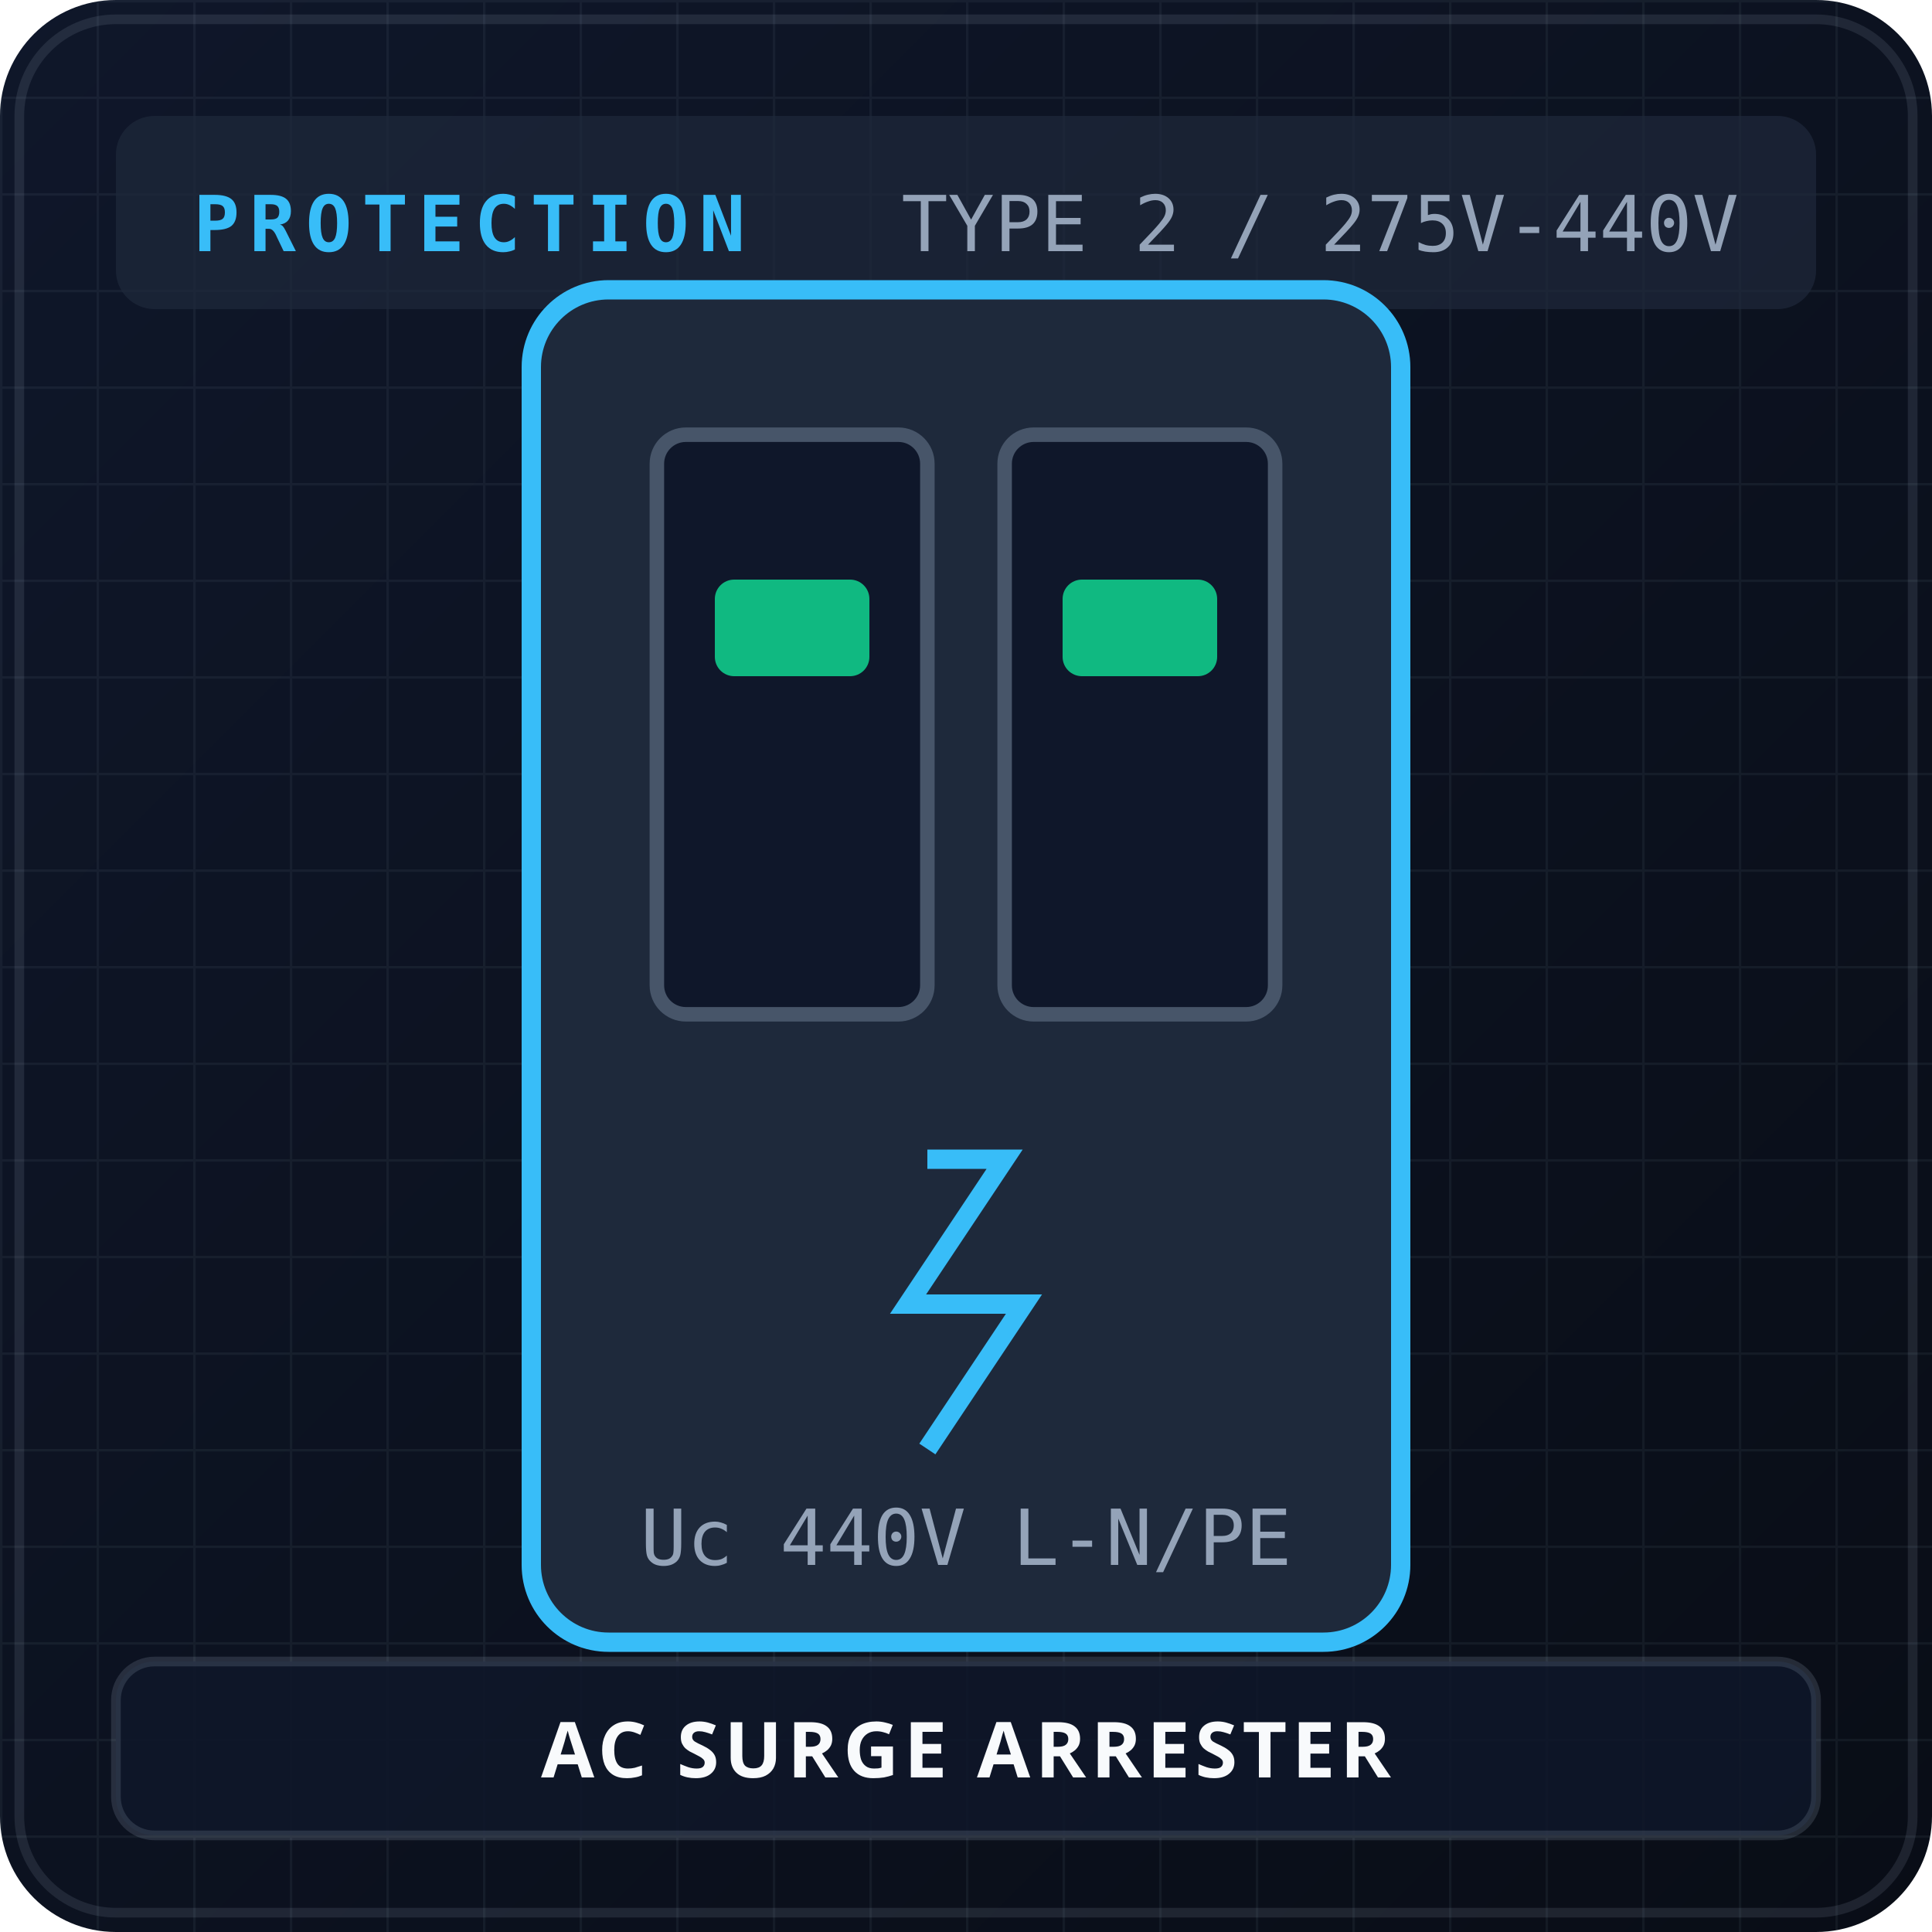
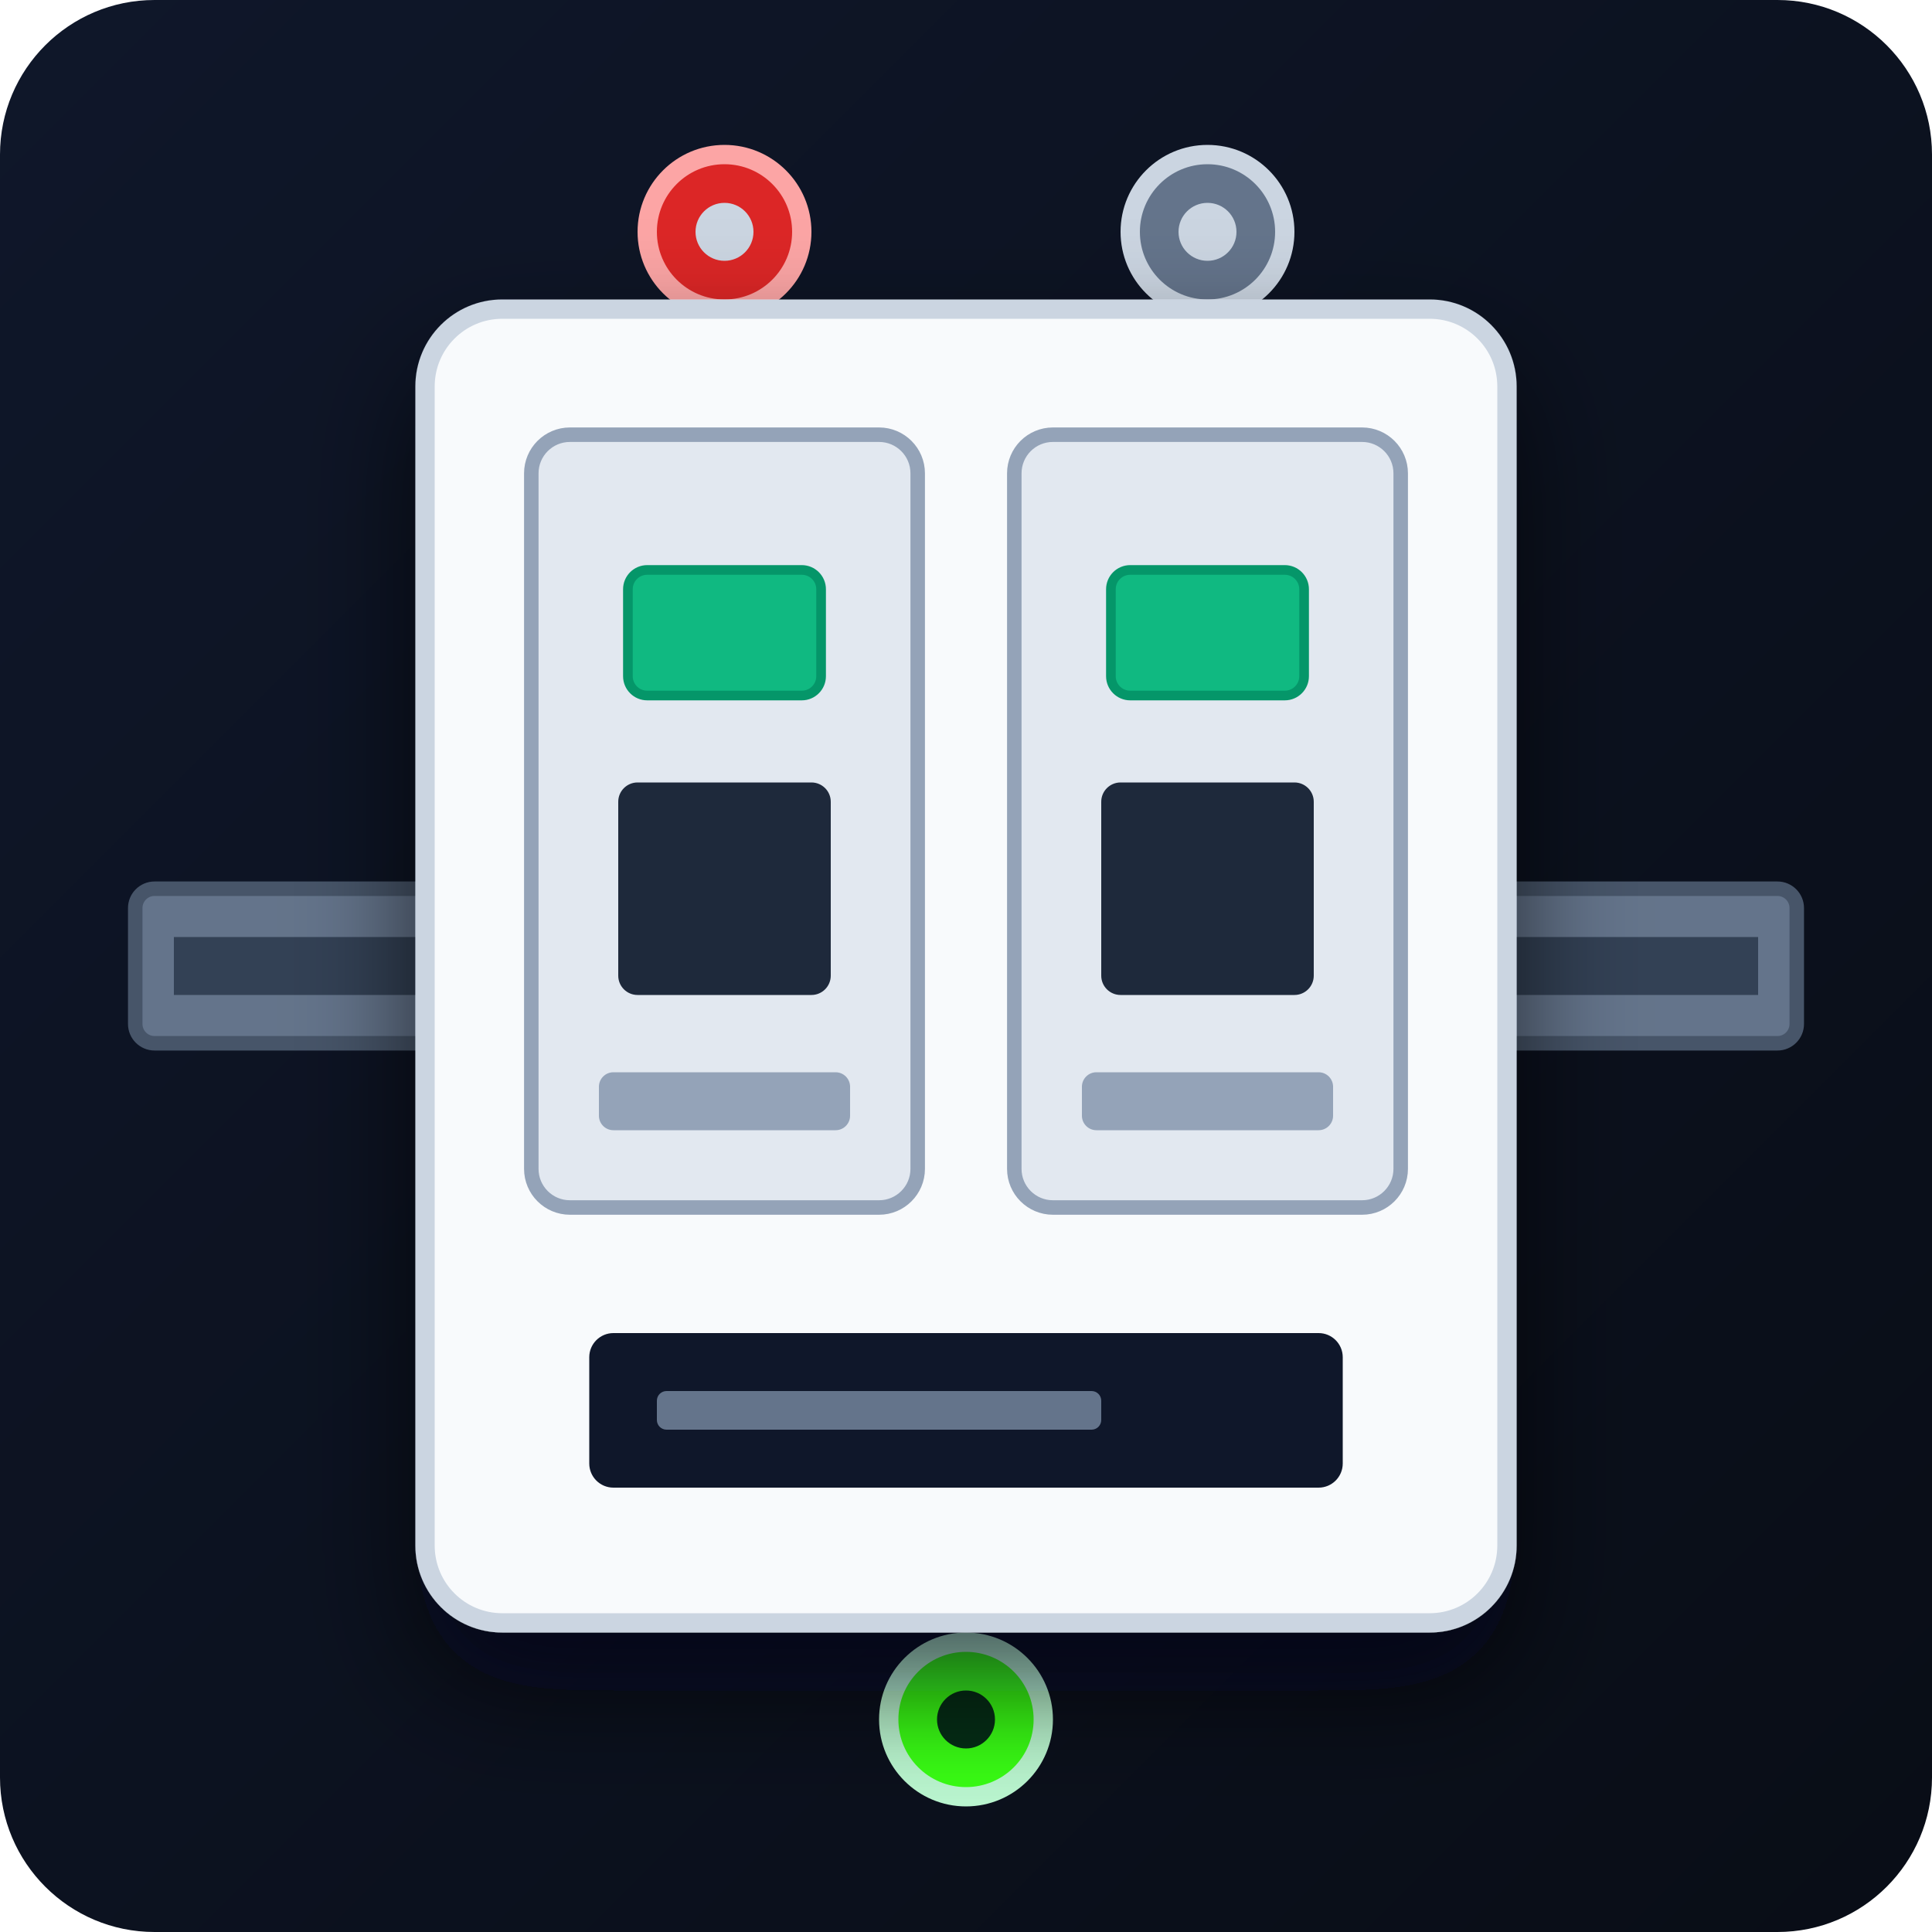
<svg xmlns="http://www.w3.org/2000/svg" viewBox="0 0 200 200" width="200" height="200">
  <defs>
-     <linearGradient id="bgGrad" x1="0%" y1="0%" x2="100%" y2="100%">
+     <linearGradient id="bg" x1="0%" y1="0%" x2="100%" y2="100%">
      <stop offset="0%" stop-color="#0F172A" />
      <stop offset="100%" stop-color="#090D16" />
    </linearGradient>
-     <pattern id="grid" width="10" height="10" patternUnits="userSpaceOnUse">
-       <path d="M 10 0 L 0 0 0 10" fill="none" stroke="rgba(148, 163, 184, 0.08)" stroke-width="0.5" />
-     </pattern>
+     <filter id="shadow" x="-15%" y="-15%" width="130%" height="130%">
+       <feDropShadow dx="0" dy="6" stdDeviation="6" flood-color="#020617" flood-opacity="0.65" />
+     </filter>
  </defs>
-   <rect width="200" height="200" rx="12" fill="url(#bgGrad)" />
-   <rect width="200" height="200" rx="12" fill="url(#grid)" />
-   <rect x="2" y="2" width="196" height="196" rx="10" fill="none" stroke="rgba(148, 163, 184, 0.15)" stroke-width="1" />
-   <rect x="12" y="12" width="176" height="20" rx="4" fill="rgba(30, 41, 59, 0.7)" />
-   <text x="20" y="26" fill="#38BDF8" font-size="8" font-weight="700" font-family="monospace" letter-spacing="1">PROTECTION</text>
-   <text x="180" y="26" text-anchor="end" fill="#94A3B8" font-size="8" font-family="monospace">TYPE 2 / 275V-440V</text>
-   <g transform="translate(0, 0)">
-     <rect x="55" y="30" width="90" height="140" rx="8" fill="#1E293B" stroke="#38BDF8" stroke-width="2" />
-     <rect x="68" y="45" width="28" height="60" rx="3" fill="#0F172A" stroke="#475569" stroke-width="1.5" />
-     <rect x="104" y="45" width="28" height="60" rx="3" fill="#0F172A" stroke="#475569" stroke-width="1.5" />
-     <rect x="74" y="60" width="16" height="10" fill="#10B981" rx="2" />
-     <rect x="110" y="60" width="16" height="10" fill="#10B981" rx="2" />
-     <path d="M96 120 L104 120 L94 135 L106 135 L96 150" stroke="#38BDF8" stroke-width="2" fill="none" />
-     <text x="100" y="162" text-anchor="middle" fill="#94A3B8" font-size="8" font-family="monospace">Uc 440V L-N/PE</text>
+   <rect width="200" height="200" rx="16" fill="url(#bg)" />
+   <rect x="14" y="92" width="172" height="16" rx="2" fill="#64748B" stroke="#475569" stroke-width="1.5" />
+   <rect x="18" y="97" width="164" height="6" fill="#334155" />
+   <g>
+     <circle cx="75" cy="24" r="8" fill="#DC2626" stroke="#FCA5A5" stroke-width="2" />
+     <circle cx="75" cy="24" r="3" fill="#CBD5E1" />
+     <circle cx="125" cy="24" r="8" fill="#64748B" stroke="#CBD5E1" stroke-width="2" />
+     <circle cx="125" cy="24" r="3" fill="#CBD5E1" />
  </g>
-   <rect x="12" y="172" width="176" height="18" rx="4" fill="rgba(15, 23, 42, 0.85)" stroke="rgba(148, 163, 184, 0.2)" stroke-width="1" />
-   <text x="100" y="184" text-anchor="middle" fill="#F8FAFC" font-size="8" font-weight="600" font-family="system-ui, sans-serif" letter-spacing="0.5">AC SURGE ARRESTER</text>
+   <g>
+     <circle cx="100" cy="178" r="8" fill="#39FF14" stroke="#BBF7D0" stroke-width="2" />
+     <circle cx="100" cy="178" r="3" fill="#052E16" />
+   </g>
+   <rect x="44" y="32" width="112" height="136" rx="8" fill="#F8FAFC" stroke="#CBD5E1" stroke-width="2" filter="url(#shadow)" />
+   <g transform="translate(55, 45)">
+     <rect x="0" y="0" width="40" height="80" rx="4" fill="#E2E8F0" stroke="#94A3B8" stroke-width="1.5" />
+     <rect x="10" y="14" width="20" height="13" rx="2" fill="#10B981" stroke="#059669" stroke-width="1" />
+     <rect x="9" y="36" width="22" height="22" rx="2" fill="#1E293B" />
+     <rect x="7" y="66" width="26" height="6" rx="1.5" fill="#94A3B8" />
+   </g>
+   <g transform="translate(105, 45)">
+     <rect x="0" y="0" width="40" height="80" rx="4" fill="#E2E8F0" stroke="#94A3B8" stroke-width="1.5" />
+     <rect x="10" y="14" width="20" height="13" rx="2" fill="#10B981" stroke="#059669" stroke-width="1" />
+     <rect x="9" y="36" width="22" height="22" rx="2" fill="#1E293B" />
+     <rect x="7" y="66" width="26" height="6" rx="1.5" fill="#94A3B8" />
+   </g>
+   <rect x="61" y="138" width="78" height="16" rx="2.5" fill="#0F172A" />
+   <rect x="68" y="144" width="46" height="4" rx="1" fill="#64748B" />
</svg>
